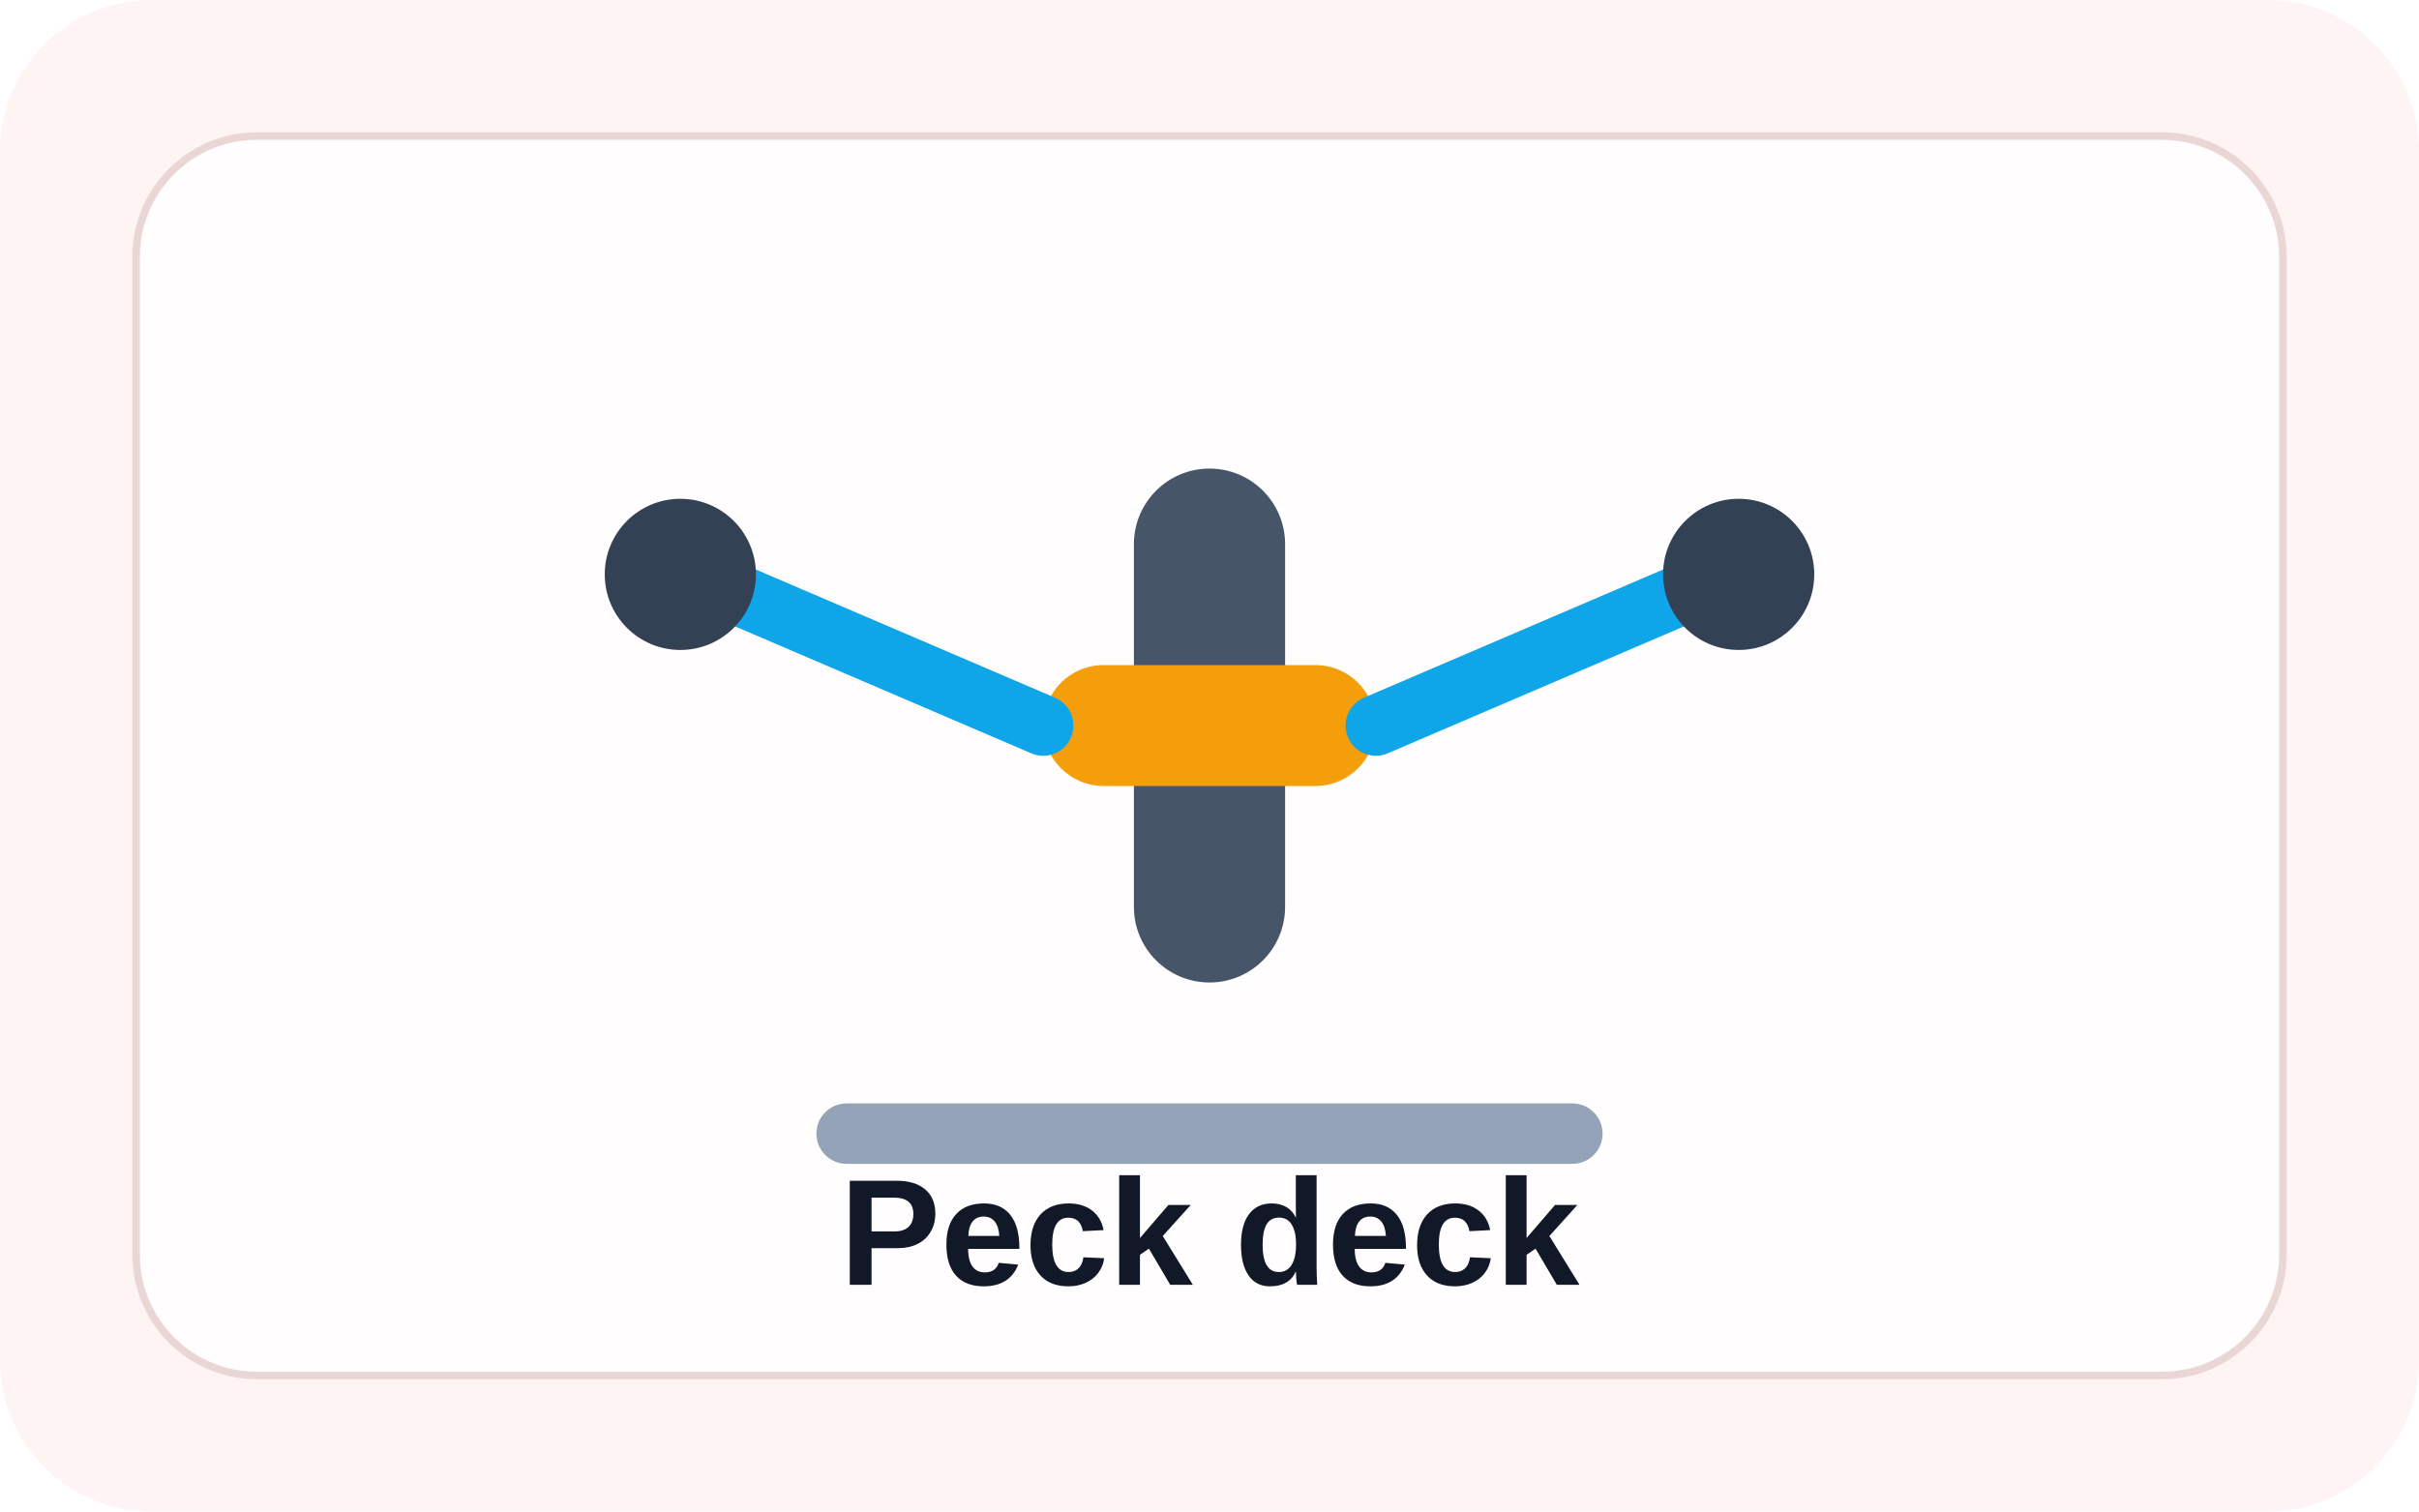
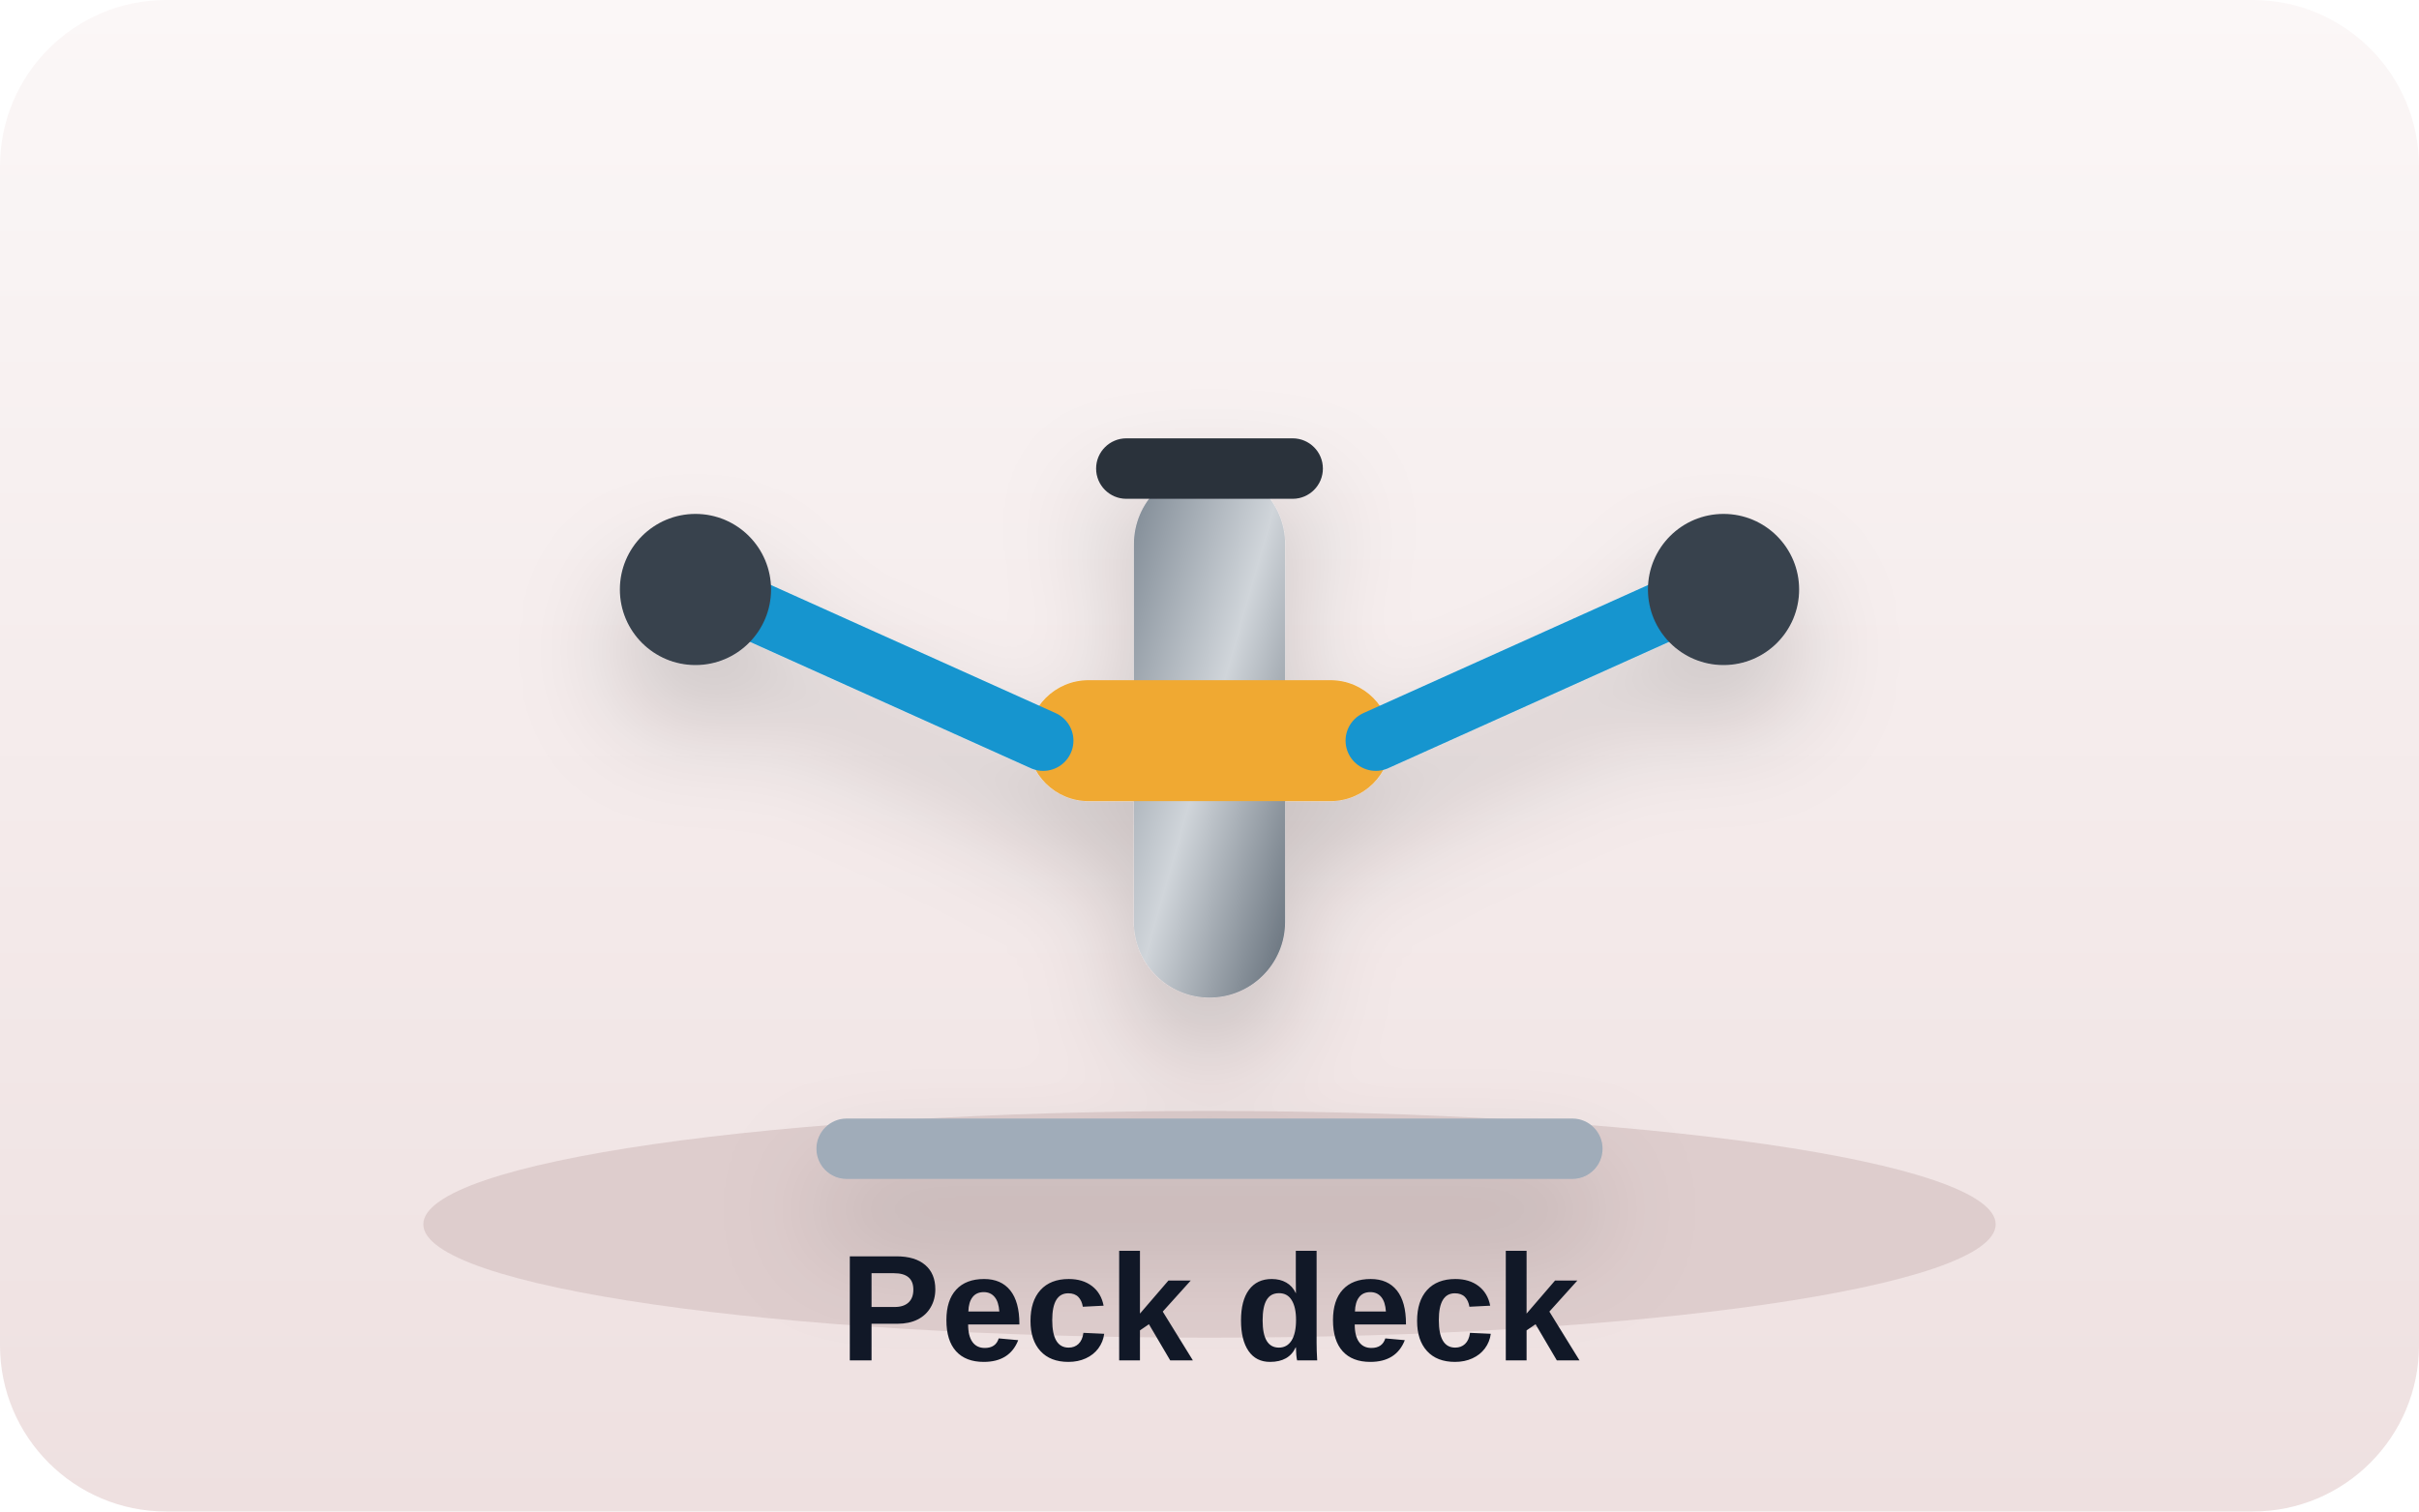
<svg xmlns="http://www.w3.org/2000/svg" viewBox="0 0 320 200" role="img" aria-label="Peck deck">
-   <rect width="320" height="200" rx="20" fill="#fff4f4" />
-   <rect x="18" y="18" width="284" height="164" rx="16" fill="#fffdfd" stroke="#ebd6d6" />
-   <rect x="150" y="62" width="20" height="68" rx="10" fill="#475569" />
-   <rect x="138" y="88" width="44" height="16" rx="8" fill="#f59e0b" />
-   <path d="M138 96 L96 78" stroke="#0ea5e9" stroke-width="8" stroke-linecap="round" />
-   <path d="M182 96 L224 78" stroke="#0ea5e9" stroke-width="8" stroke-linecap="round" />
-   <circle cx="90" cy="76" r="10" fill="#334155" />
-   <circle cx="230" cy="76" r="10" fill="#334155" />
-   <rect x="108" y="146" width="104" height="8" rx="4" fill="#94a3b8" />
-   <text x="160" y="170" text-anchor="middle" font-family="Arial, sans-serif" font-size="20" font-weight="700" fill="#111827">Peck deck</text>
+   <defs>
+     <linearGradient id="bg-peck" x1="0" y1="0" x2="0" y2="1">
+       <stop offset="0" stop-color="#fbf7f7" />
+       <stop offset="1" stop-color="#eee0e0" />
+     </linearGradient>
+     <linearGradient id="metal-peck" x1="0" y1="0" x2="1" y2="1">
+       <stop offset="0" stop-color="#7c8792" />
+       <stop offset=".5" stop-color="#d0d5da" />
+       <stop offset="1" stop-color="#626d78" />
+     </linearGradient>
+     <linearGradient id="pad-peck" x1="0" y1="0" x2="1" y2="1">
+       <stop offset="0" stop-color="#252a31" />
+       <stop offset="1" stop-color="#4a515b" />
+     </linearGradient>
+     <filter id="shadow-peck" x="-20%" y="-20%" width="150%" height="170%">
+       <feDropShadow dx="0" dy="8" stdDeviation="7" flood-color="#000" flood-opacity=".18" />
+     </filter>
+   </defs>
+   <rect width="320" height="200" rx="22" fill="url(#bg-peck)" />
+   <ellipse cx="160" cy="162" rx="104" ry="15" fill="#decdcd" />
+   <g filter="url(#shadow-peck)">
+     <rect x="150" y="62" width="20" height="70" rx="10" fill="url(#metal-peck)" />
+     <rect x="136" y="90" width="48" height="16" rx="8" fill="#f0a933" />
+     <path d="M138 98 98 80" fill="none" stroke="#1795cf" stroke-width="8" stroke-linecap="round" />
+     <path d="M182 98 222 80" fill="none" stroke="#1795cf" stroke-width="8" stroke-linecap="round" />
+     <circle cx="92" cy="78" r="10" fill="#39424d" />
+     <circle cx="228" cy="78" r="10" fill="#39424d" />
+     <rect x="108" y="148" width="104" height="8" rx="4" fill="#a0acb9" />
+     <rect x="145" y="58" width="30" height="8" rx="4" fill="#2a313b" />
+   </g>
+   <text x="160" y="180" text-anchor="middle" font-family="Arial, sans-serif" font-size="20" font-weight="700" fill="#111827">Peck deck</text>
</svg>
